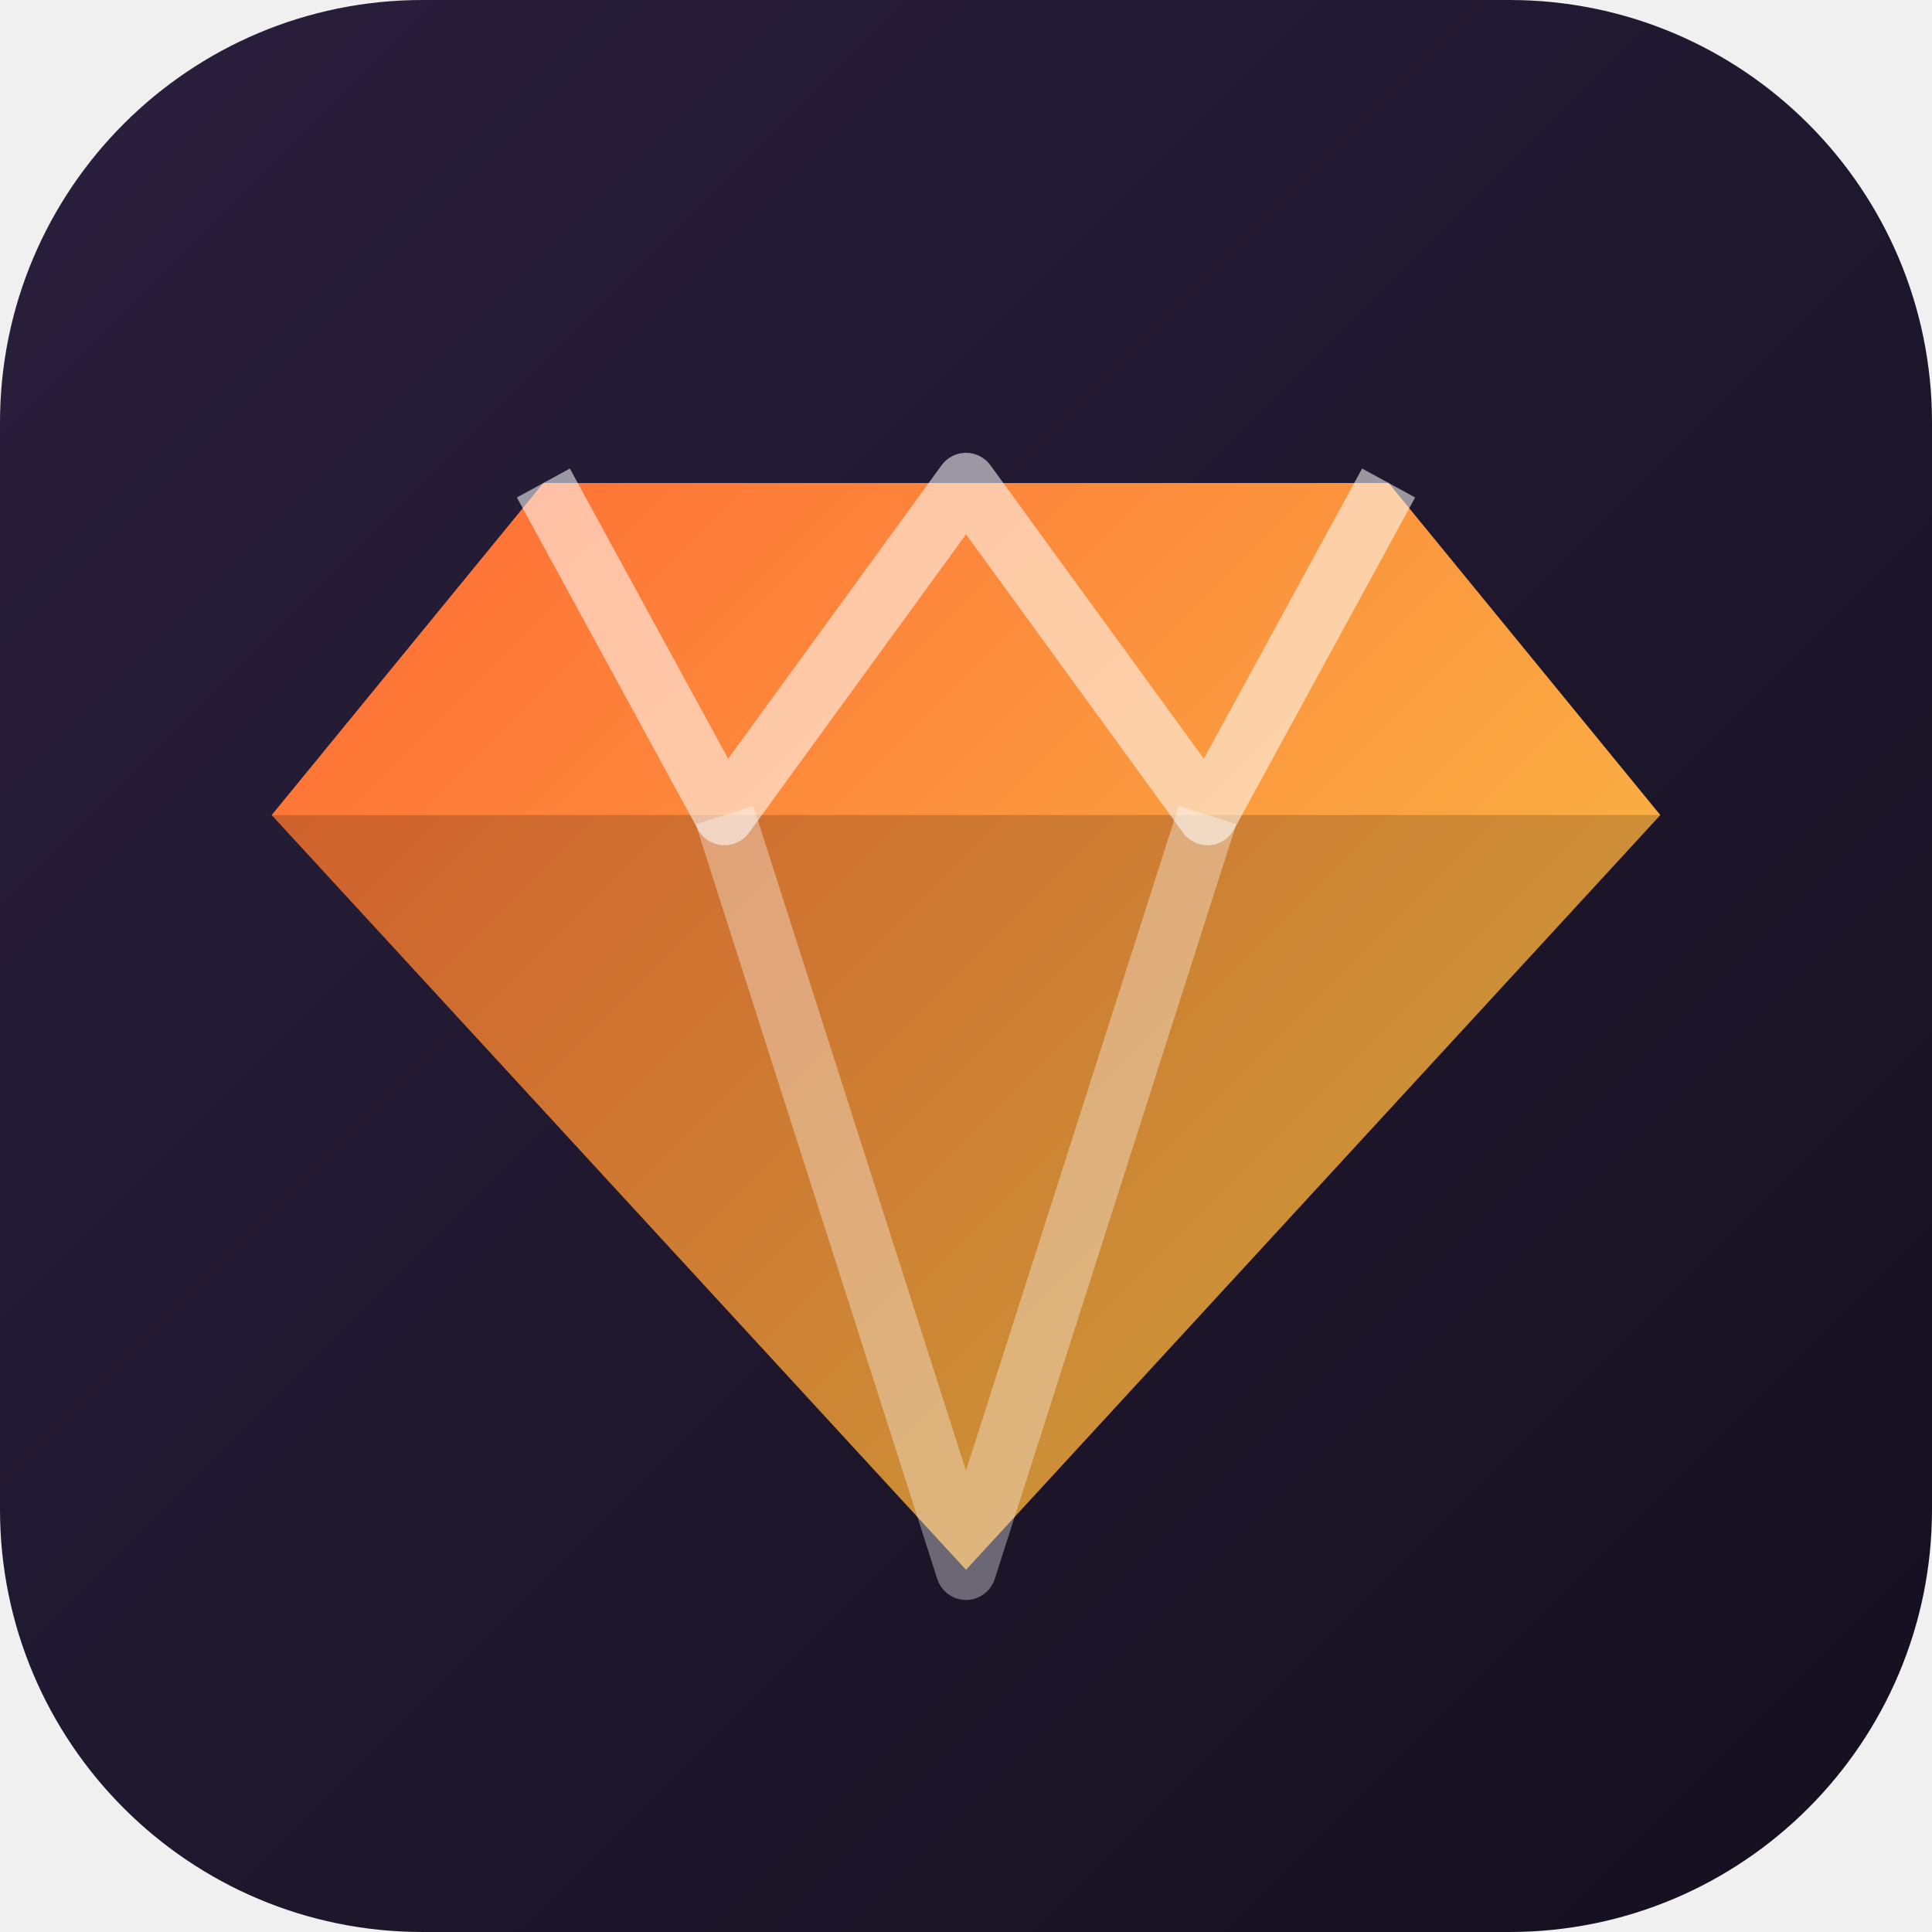
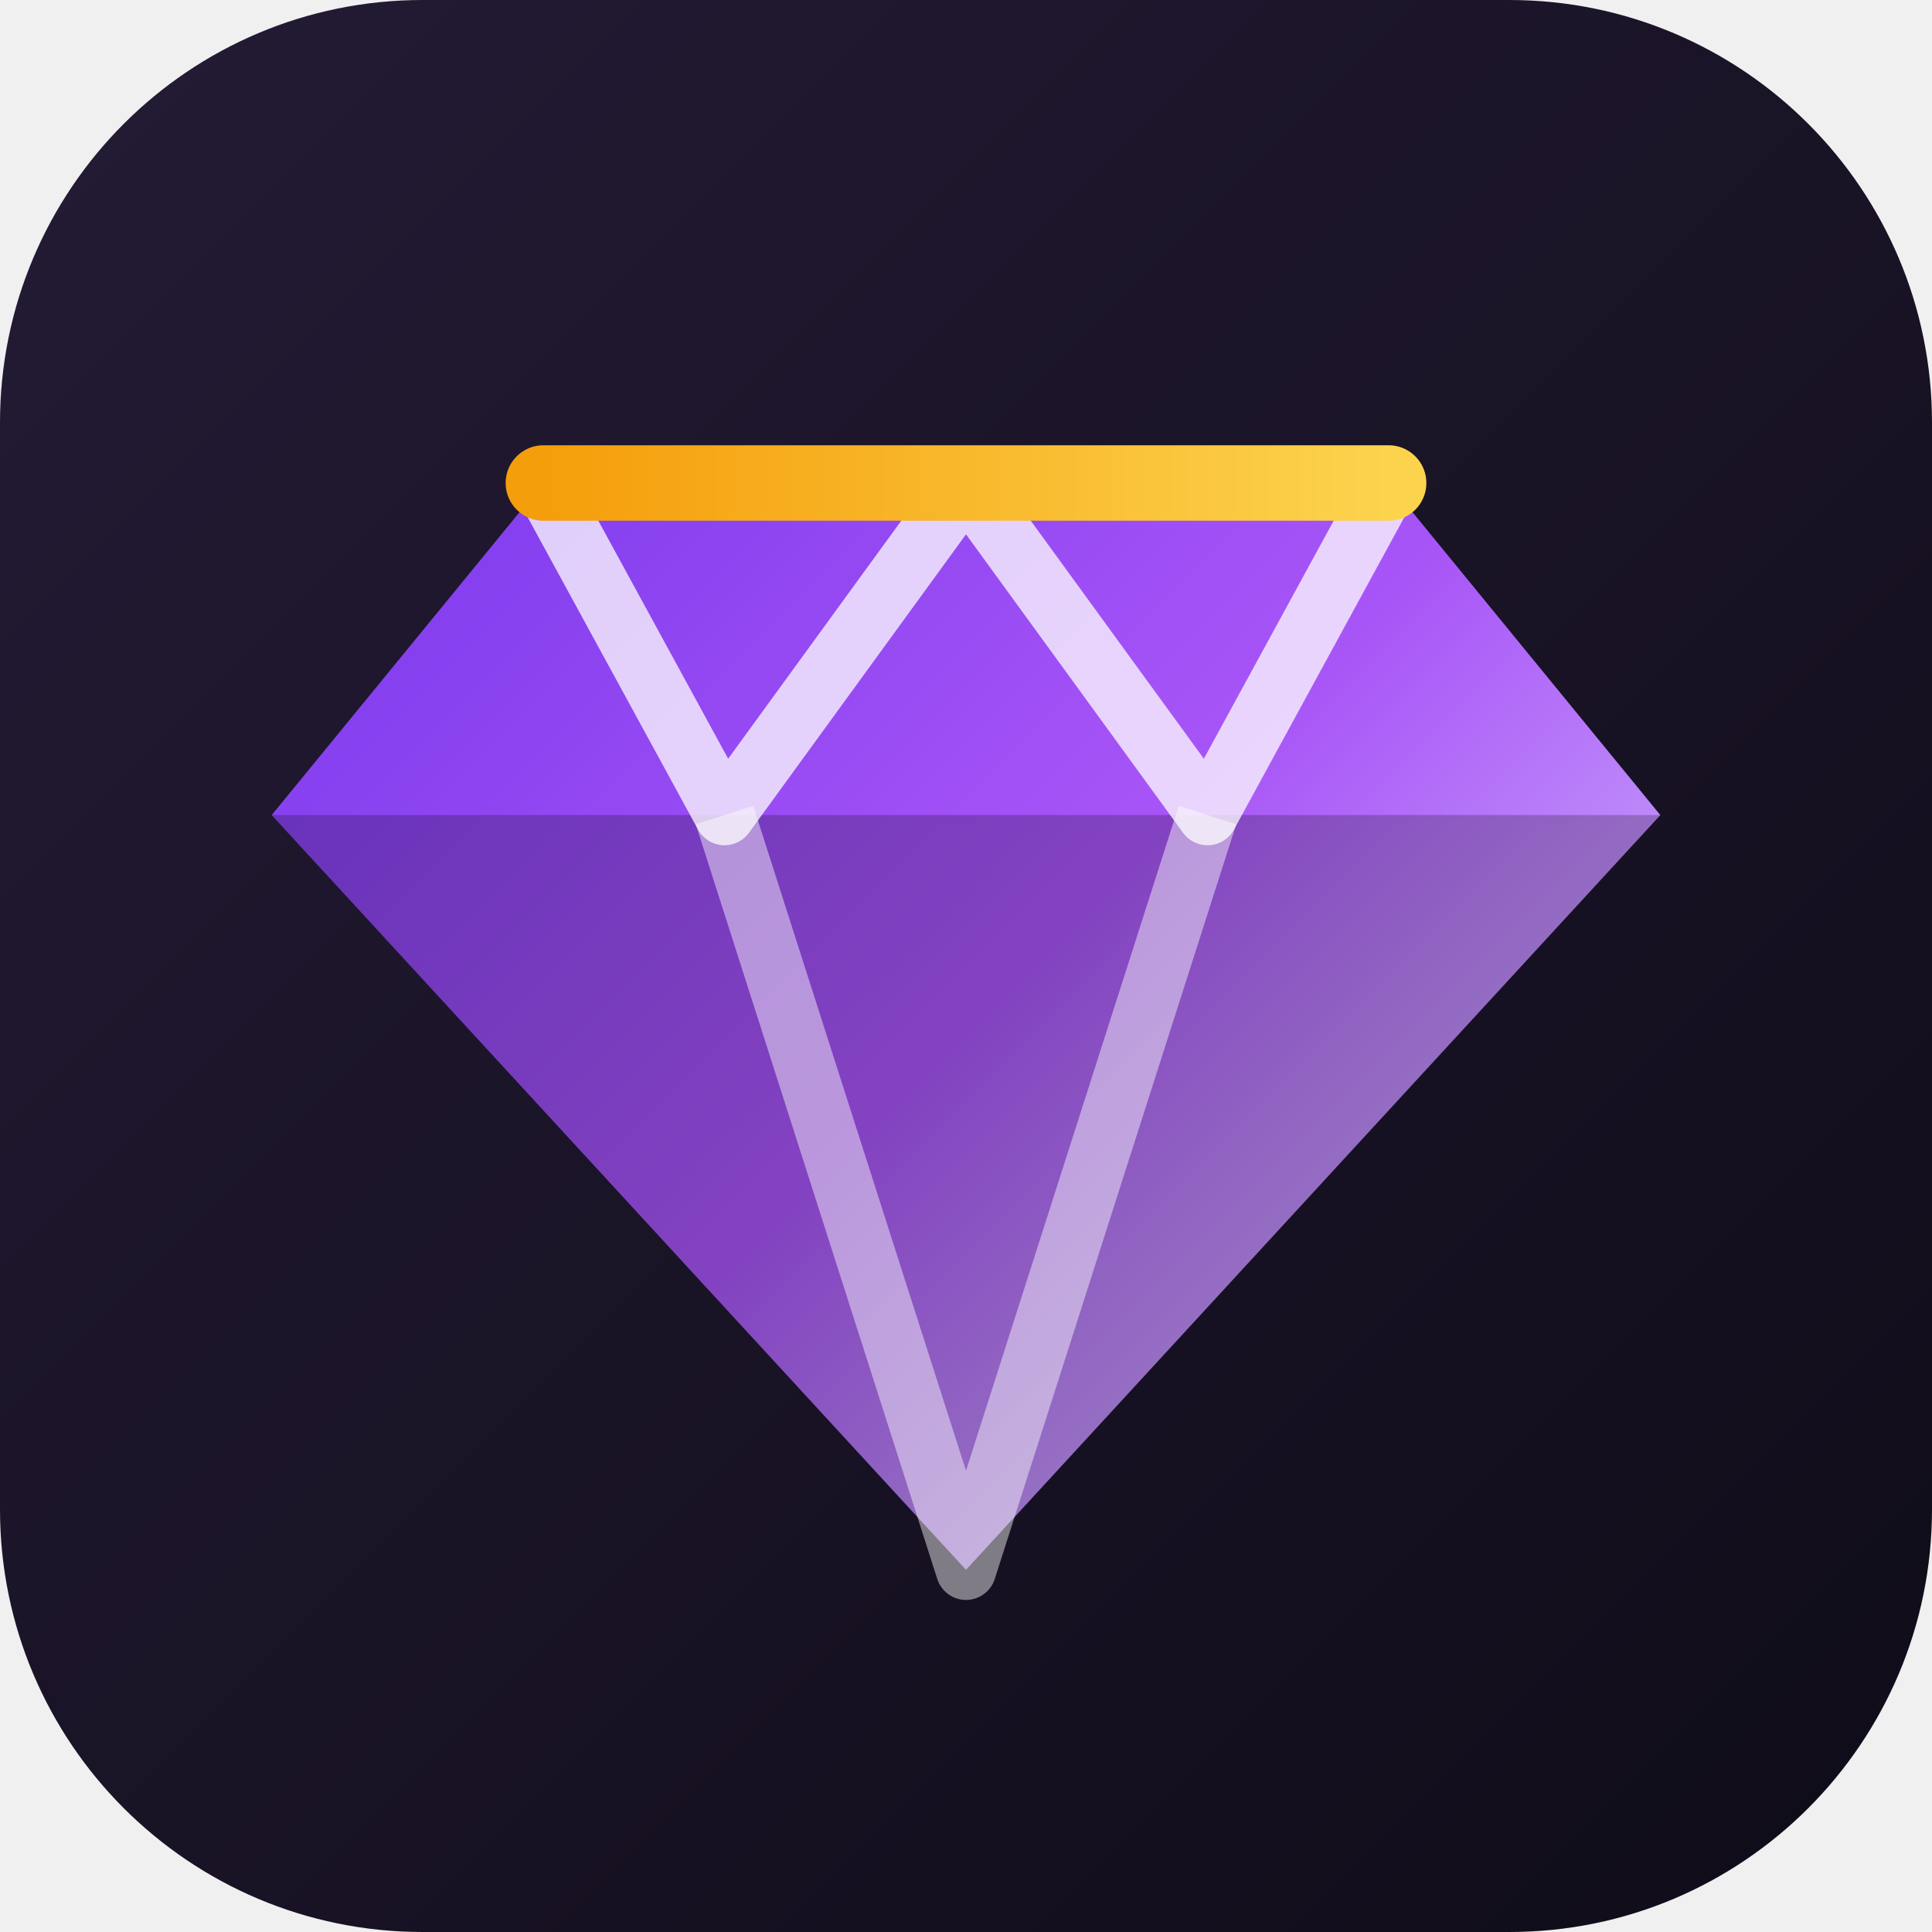
<svg xmlns="http://www.w3.org/2000/svg" viewBox="0 0 64 64" fill="none">
  <defs>
    <linearGradient id="trove-bg" x1="0" y1="0" x2="64" y2="64" gradientUnits="userSpaceOnUse">
-       <stop offset="0%" stop-color="#2a1f3d" />
-       <stop offset="100%" stop-color="#14101f" />
+       <stop offset="0%" stop-color="#241B35" />
+       <stop offset="100%" stop-color="#0F0C18" />
    </linearGradient>
    <linearGradient id="trove-gem" x1="12" y1="14" x2="52" y2="54" gradientUnits="userSpaceOnUse">
-       <stop offset="0%" stop-color="#ff6b35" />
-       <stop offset="100%" stop-color="#f7c948" />
+       <stop offset="0%" stop-color="#7C3AED" />
+       <stop offset="50%" stop-color="#A855F7" />
+       <stop offset="100%" stop-color="#DDD6FE" />
+     </linearGradient>
+     <linearGradient id="trove-gold-edge" x1="18" y1="16" x2="46" y2="16" gradientUnits="userSpaceOnUse">
+       <stop offset="0%" stop-color="#F59E0B" />
+       <stop offset="100%" stop-color="#FCD34D" />
    </linearGradient>
  </defs>
  <rect width="64" height="64" rx="14" fill="url(#trove-bg)" />
  <path d="M18 16H46L55 27L32 52L9 27L18 16Z" fill="url(#trove-gem)" />
-   <path d="M9 27H55L32 52L9 27Z" fill="#000" fill-opacity="0.18" />
-   <path d="M18 16L24 27L32 16L40 27L46 16" stroke="#fff" stroke-opacity="0.55" stroke-width="2" stroke-linejoin="round" />
-   <path d="M24 27L32 52L40 27" stroke="#fff" stroke-opacity="0.35" stroke-width="2" stroke-linejoin="round" />
+   <path d="M9 27H55L32 52L9 27Z" fill="#000000" fill-opacity="0.22" />
+   <path d="M18 16L24 27L32 16L40 27L46 16" stroke="#FFFFFF" stroke-opacity="0.75" stroke-width="2" stroke-linejoin="round" />
+   <path d="M24 27L32 52L40 27" stroke="#FFFFFF" stroke-opacity="0.45" stroke-width="2" stroke-linejoin="round" />
+   <line x1="18" y1="16" x2="46" y2="16" stroke="url(#trove-gold-edge)" stroke-width="2.5" stroke-linecap="round" />
</svg>
